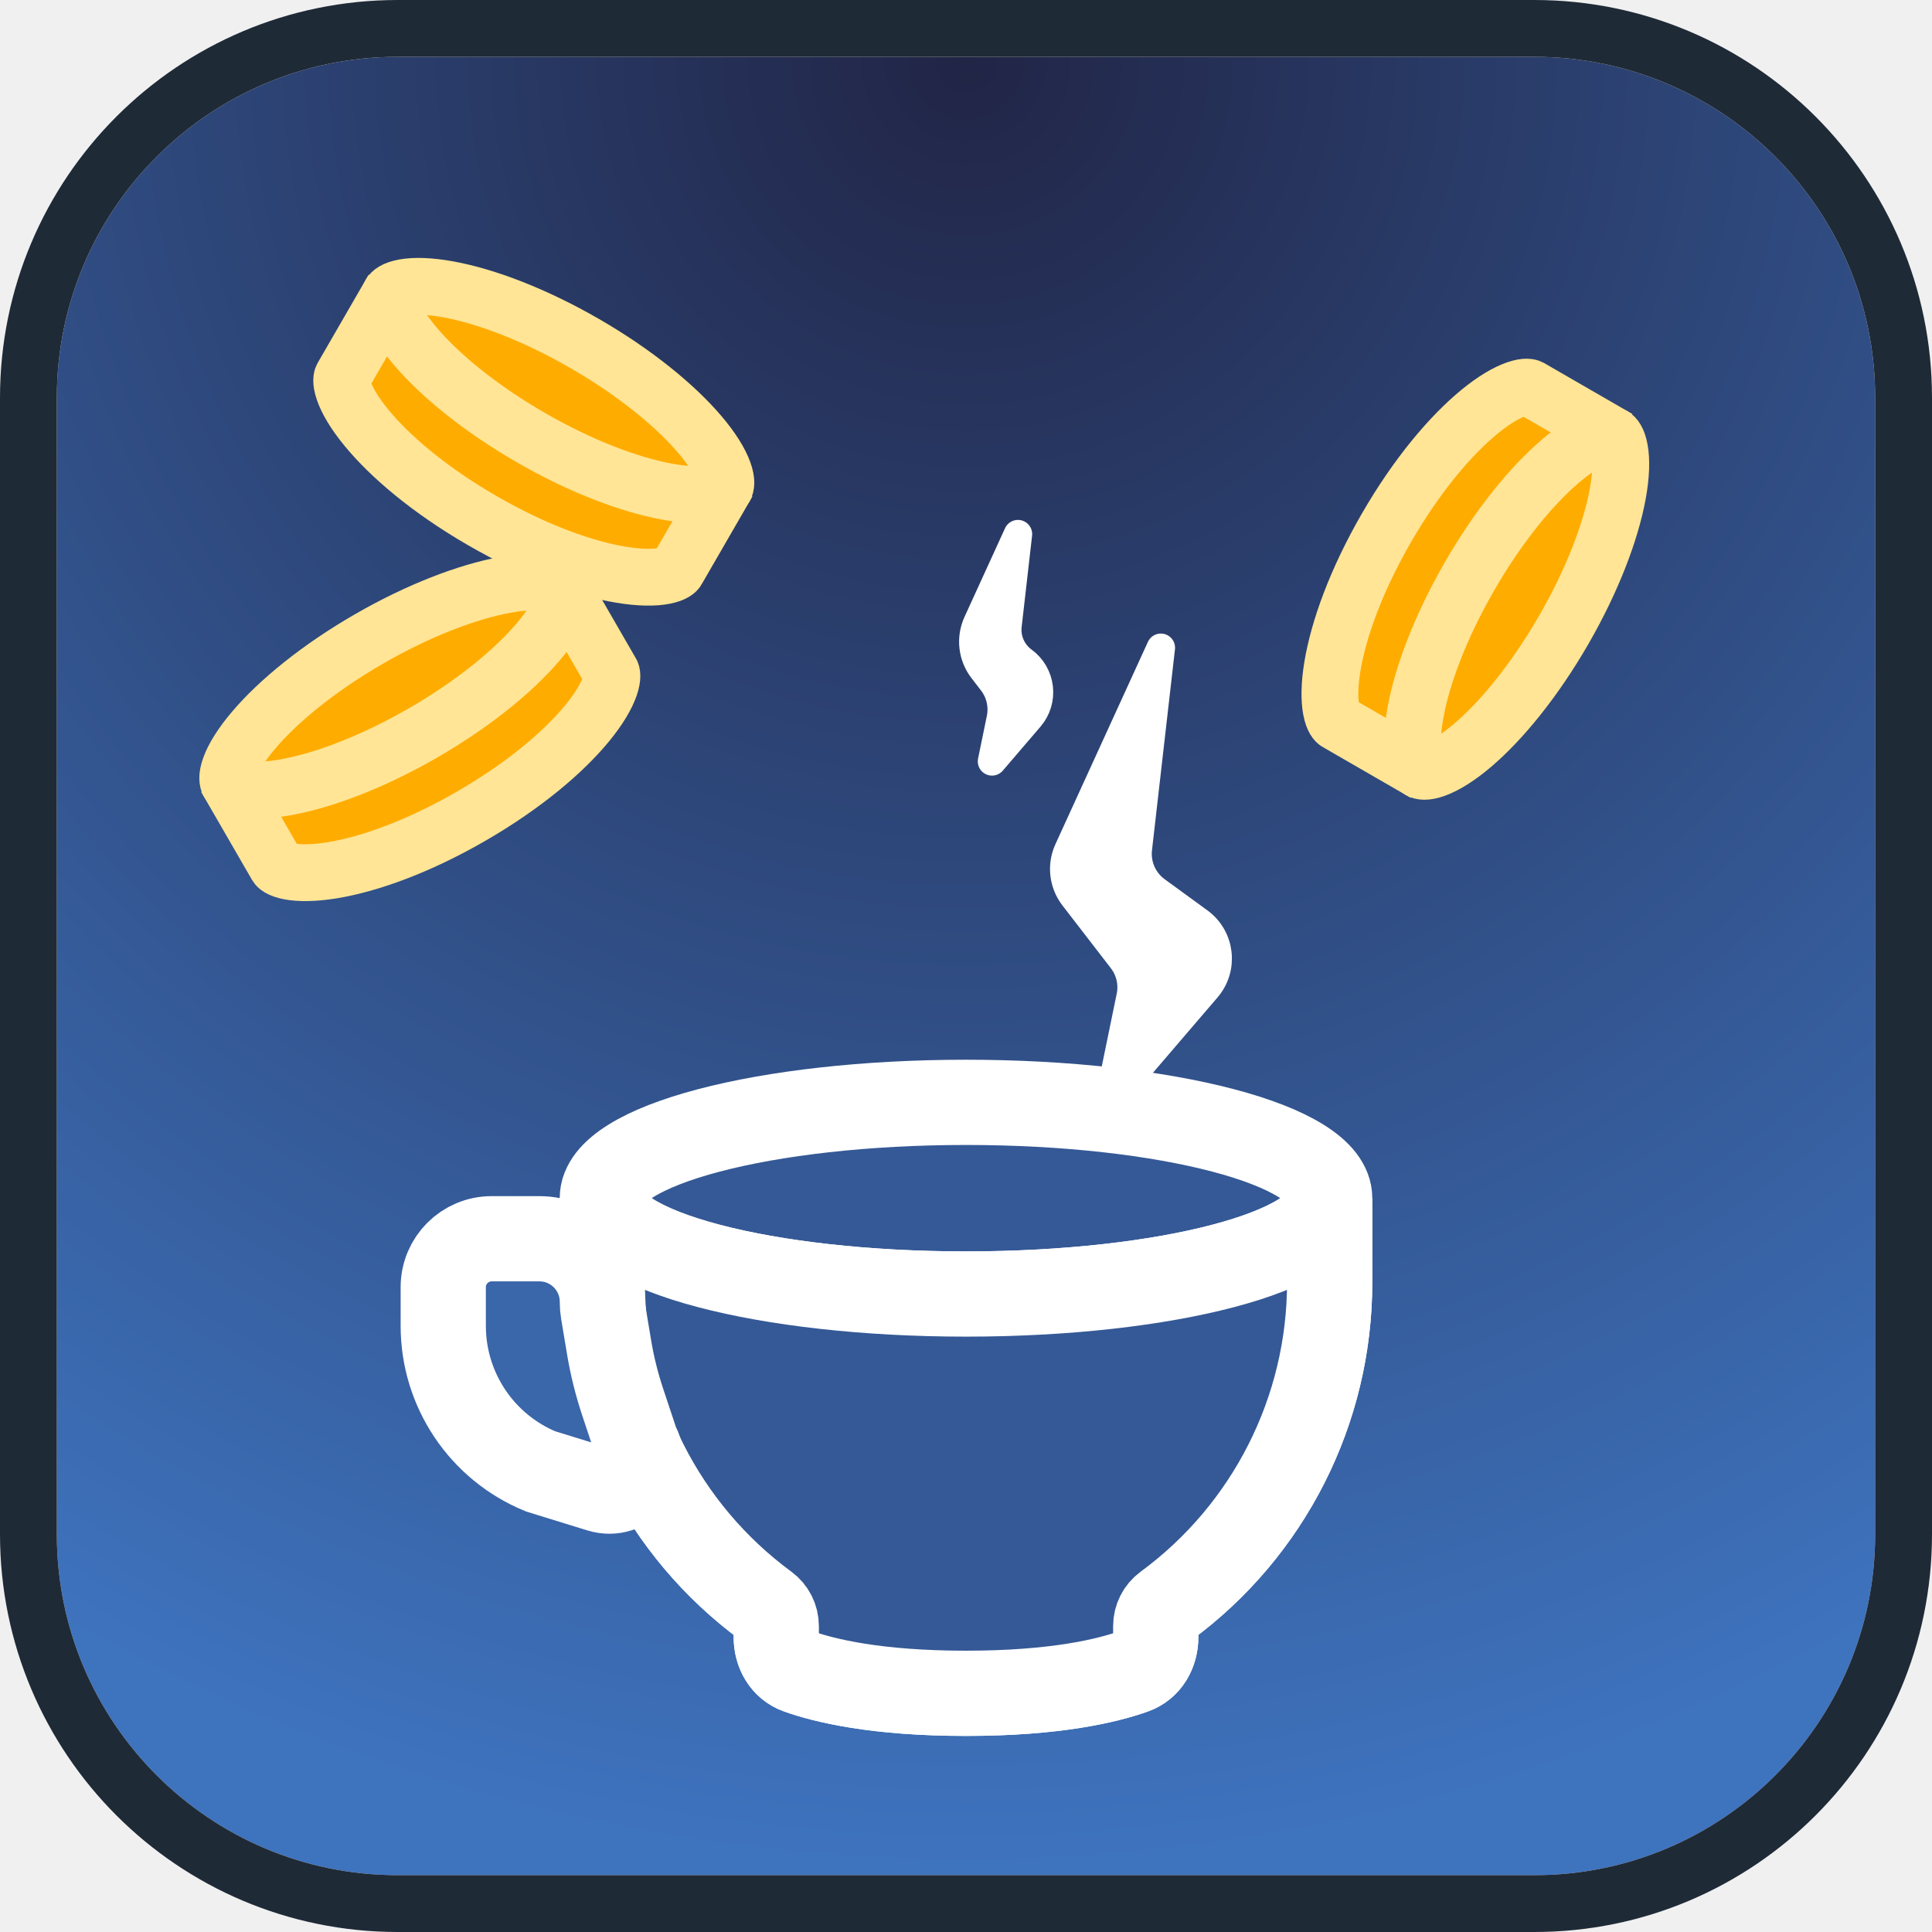
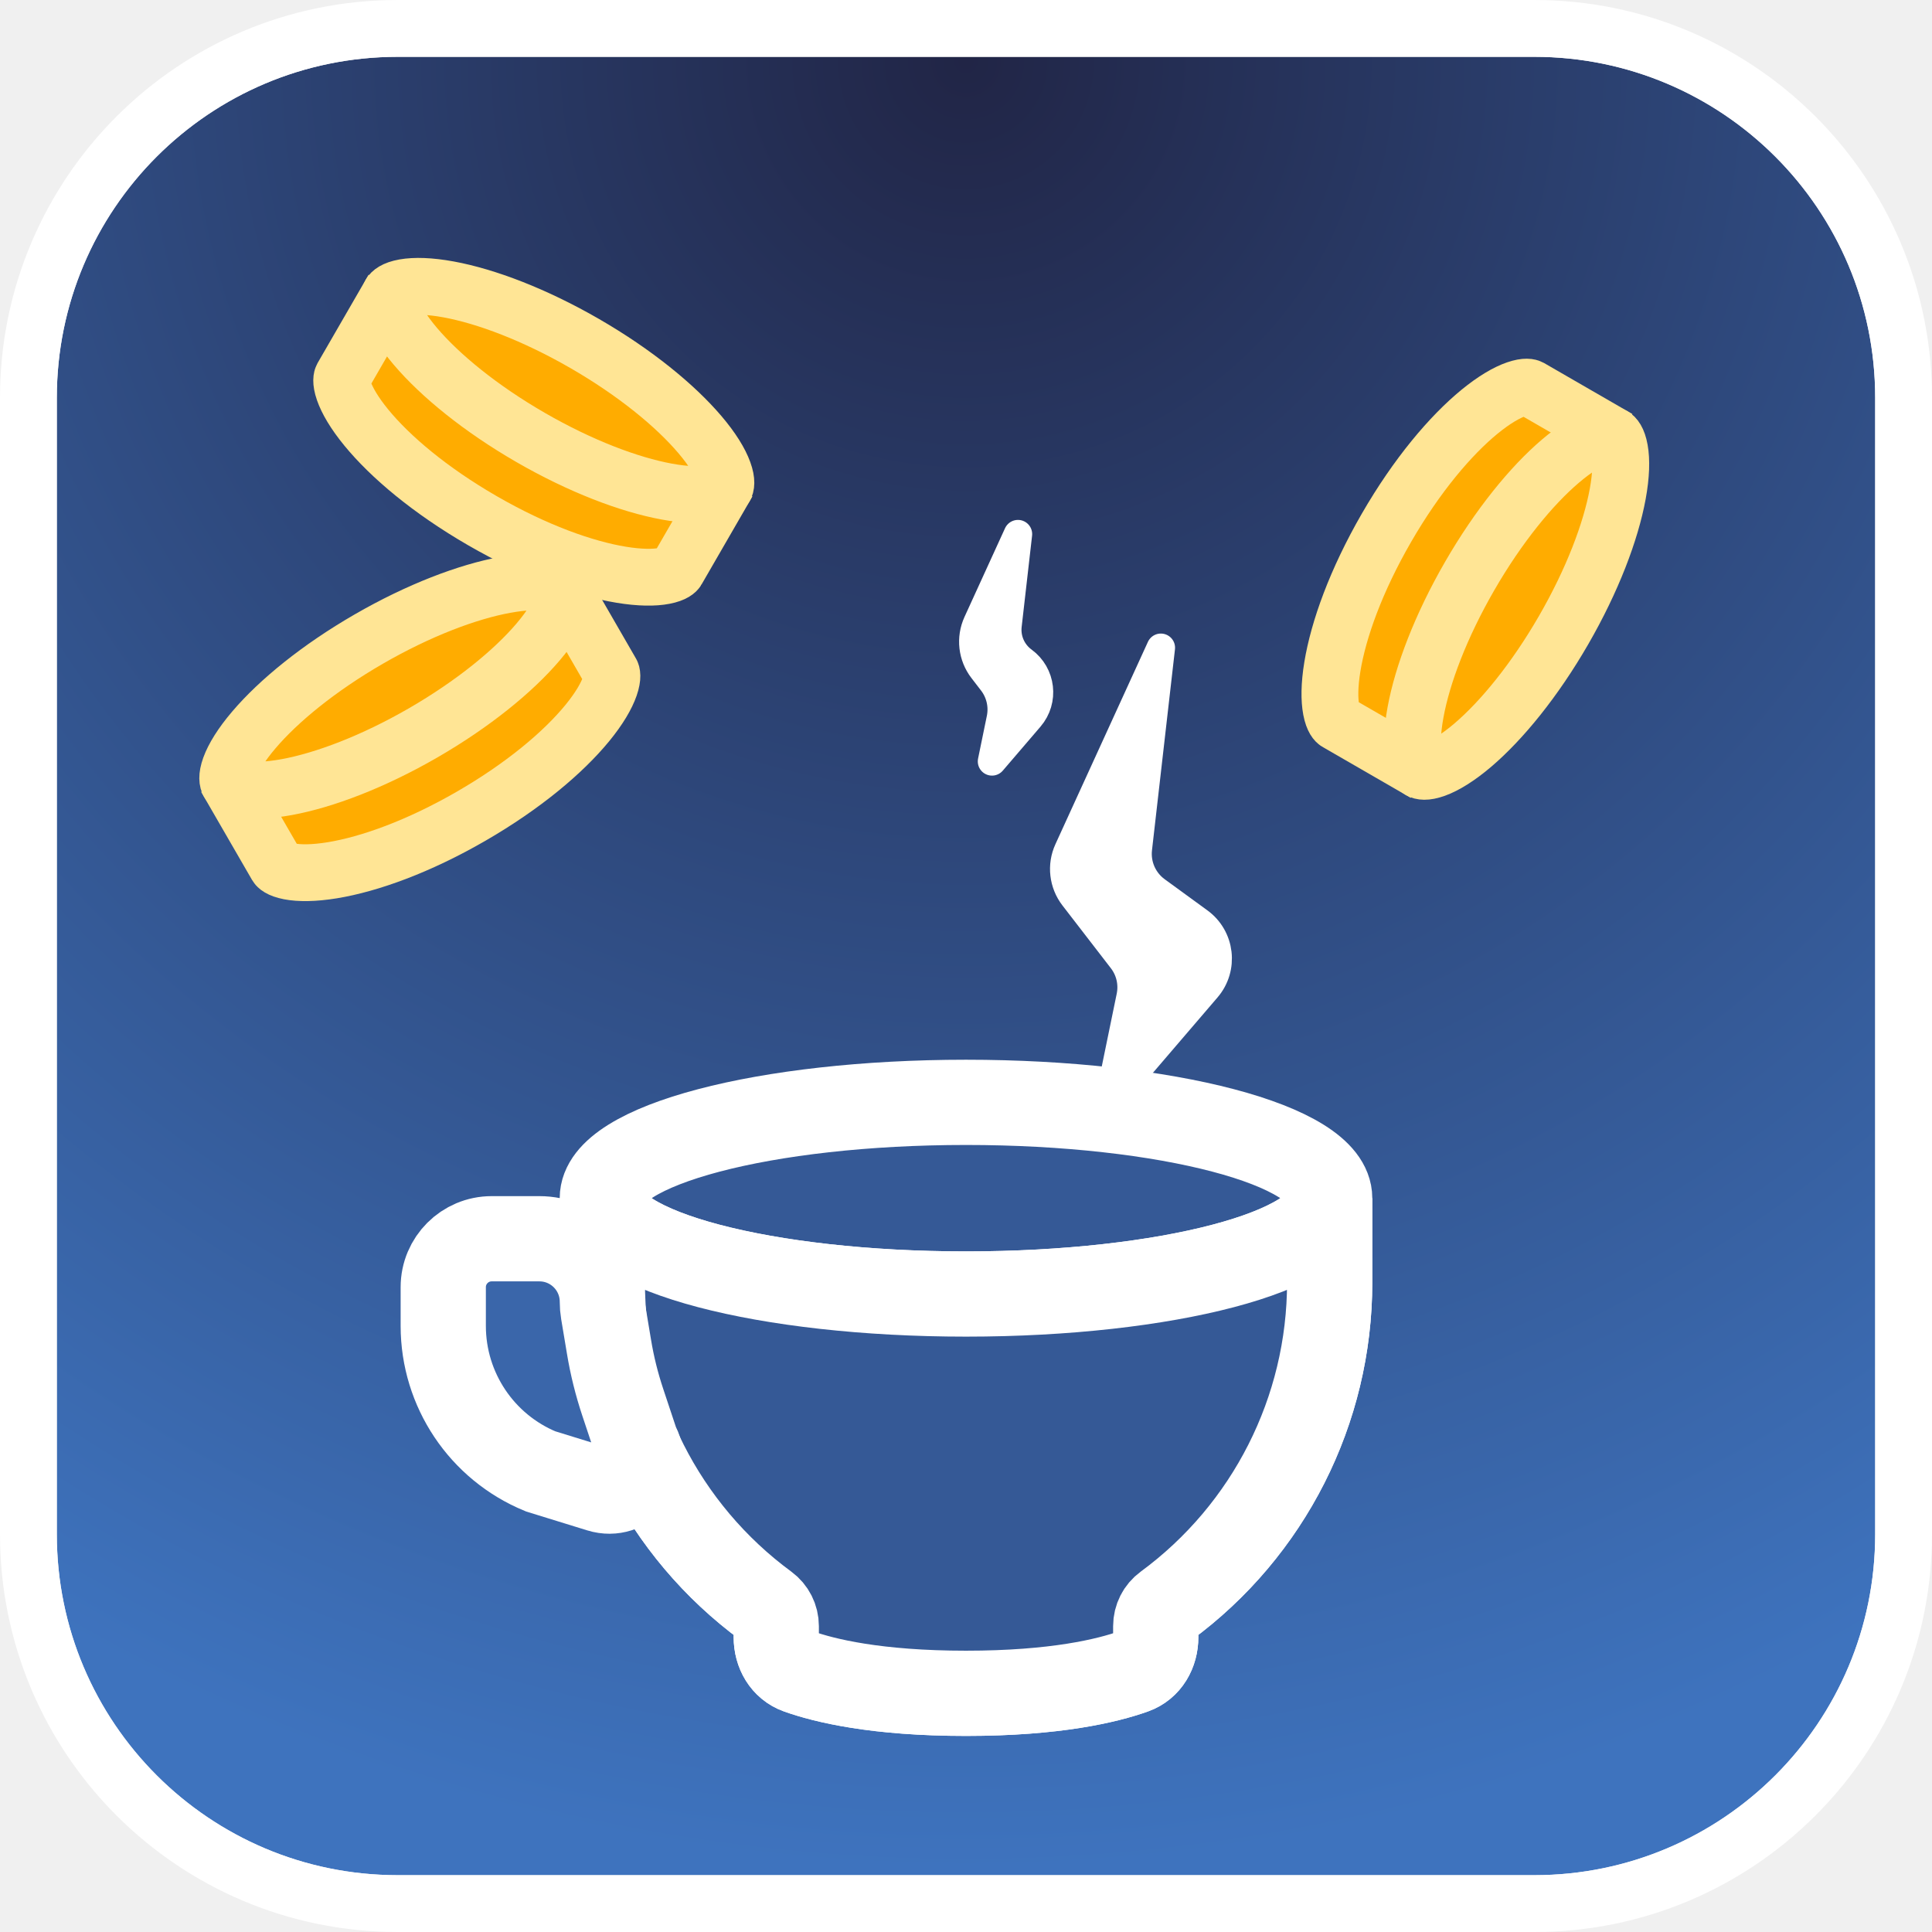
<svg xmlns="http://www.w3.org/2000/svg" width="68" height="68" viewBox="0 0 68 68" fill="none">
  <g clip-path="url(#clip0_52_14850)">
    <rect x="2" y="2" width="64" height="64" rx="12" fill="url(#paint0_radial_52_14850)" />
    <mask id="mask0_52_14850" style="mask-type:luminance" maskUnits="userSpaceOnUse" x="2" y="2" width="64" height="64">
      <path d="M66 2H2V66H66V2Z" fill="white" />
    </mask>
    <g mask="url(#mask0_52_14850)">
      <path fill-rule="evenodd" clip-rule="evenodd" d="M16.643 28.834C20.279 26.736 22.583 23.923 21.792 22.552L20.597 20.482L7.434 28.082L8.628 30.151C9.42 31.523 13.008 30.933 16.643 28.834Z" fill="#FFAC00" />
      <path d="M21.517 23.676C21.523 23.685 21.584 23.808 21.463 24.157C21.346 24.495 21.092 24.936 20.671 25.45C19.834 26.471 18.439 27.656 16.582 28.728C14.726 29.8 13.002 30.416 11.699 30.63C11.044 30.737 10.535 30.737 10.184 30.669C9.821 30.599 9.745 30.485 9.74 30.476L8.447 28.238L20.225 21.438L21.517 23.676Z" fill="#FFAC00" stroke="#FFE595" stroke-width="2" />
      <path d="M19.825 20.744C19.848 20.785 19.903 20.929 19.775 21.284C19.648 21.634 19.376 22.081 18.938 22.597C18.065 23.623 16.649 24.78 14.889 25.797C13.13 26.812 11.419 27.46 10.095 27.703C9.429 27.825 8.905 27.836 8.538 27.771C8.167 27.705 8.07 27.584 8.047 27.544C8.024 27.504 7.968 27.36 8.096 27.005C8.223 26.655 8.495 26.207 8.934 25.692C9.806 24.666 11.222 23.508 12.982 22.492C14.742 21.476 16.452 20.829 17.777 20.586C18.442 20.464 18.966 20.453 19.333 20.518C19.704 20.584 19.802 20.704 19.825 20.744Z" fill="#FFAC00" stroke="#FFE595" stroke-width="2" />
      <path fill-rule="evenodd" clip-rule="evenodd" d="M16.92 18.434C20.555 20.533 24.144 21.122 24.936 19.751L26.13 17.682L12.966 10.082L11.772 12.151C10.98 13.522 13.285 16.335 16.92 18.434Z" fill="#FFAC00" />
      <path d="M23.824 20.075C23.819 20.084 23.743 20.199 23.38 20.269C23.029 20.337 22.52 20.337 21.865 20.229C20.562 20.015 18.838 19.4 16.982 18.328C15.125 17.256 13.73 16.071 12.893 15.049C12.472 14.536 12.218 14.095 12.101 13.757C11.98 13.408 12.041 13.284 12.046 13.275L13.339 11.037L25.117 17.837L23.824 20.075Z" fill="#FFAC00" stroke="#FFE595" stroke-width="2" />
      <path d="M25.517 17.144C25.494 17.184 25.396 17.304 25.025 17.371C24.659 17.436 24.135 17.424 23.469 17.302C22.144 17.059 20.434 16.412 18.674 15.396C16.914 14.38 15.499 13.222 14.626 12.197C14.187 11.681 13.915 11.233 13.789 10.883C13.66 10.528 13.716 10.384 13.739 10.344C13.762 10.304 13.859 10.184 14.231 10.117C14.597 10.052 15.121 10.064 15.787 10.186C17.112 10.429 18.822 11.076 20.582 12.092C22.342 13.108 23.757 14.266 24.63 15.291C25.069 15.807 25.341 16.255 25.467 16.605C25.596 16.96 25.54 17.104 25.517 17.144Z" fill="#FFAC00" stroke="#FFE595" stroke-width="2" />
      <path fill-rule="evenodd" clip-rule="evenodd" d="M48.69 18.519C46.591 22.154 46.001 25.742 47.373 26.534L49.442 27.729L57.042 14.565L54.972 13.371C53.601 12.579 50.788 14.884 48.69 18.519Z" fill="#FFAC00" />
      <path d="M47.049 25.423C47.04 25.418 46.925 25.342 46.855 24.979C46.788 24.628 46.787 24.119 46.895 23.464C47.109 22.16 47.725 20.437 48.797 18.58C49.869 16.723 51.054 15.328 52.075 14.491C52.589 14.071 53.03 13.816 53.367 13.7C53.717 13.579 53.84 13.64 53.849 13.645L56.087 14.937L49.287 26.715L47.049 25.423Z" fill="#FFAC00" stroke="#FFE595" stroke-width="2" />
      <path d="M49.98 27.117C49.94 27.093 49.819 26.996 49.753 26.625C49.688 26.258 49.699 25.735 49.822 25.069C50.064 23.744 50.712 22.034 51.728 20.274C52.744 18.514 53.901 17.098 54.927 16.226C55.443 15.787 55.891 15.515 56.241 15.388C56.595 15.26 56.74 15.316 56.78 15.339C56.82 15.362 56.94 15.459 57.006 15.831C57.072 16.197 57.06 16.721 56.938 17.387C56.695 18.711 56.048 20.422 55.032 22.181C54.016 23.941 52.858 25.357 51.833 26.23C51.317 26.668 50.869 26.94 50.519 27.067C50.164 27.195 50.02 27.14 49.98 27.117Z" fill="#FFAC00" stroke="#FFE595" stroke-width="2" />
      <path d="M37.602 29.921L40.858 22.799L40.049 29.873C39.984 30.445 40.231 31.008 40.696 31.348L42.202 32.446C42.956 32.995 43.081 34.071 42.474 34.78L39.029 38.799L39.795 35.073C39.889 34.617 39.78 34.142 39.495 33.773L37.79 31.563C37.428 31.093 37.355 30.461 37.602 29.921Z" fill="white" stroke="white" stroke-linejoin="round" />
      <path d="M34.402 21.921L35.829 18.799L35.462 22.012C35.406 22.498 35.616 22.977 36.011 23.265C36.652 23.733 36.759 24.647 36.243 25.249L34.915 26.799L35.224 25.295C35.318 24.839 35.208 24.364 34.923 23.996L34.59 23.563C34.227 23.093 34.155 22.461 34.402 21.921Z" fill="white" stroke="white" stroke-linejoin="round" />
      <path d="M21.2 42.172C21.2 44.035 26.931 45.545 34 45.545C41.069 45.545 46.8 44.035 46.8 42.172C46.8 40.309 41.069 38.799 34 38.799C26.931 38.799 21.2 40.309 21.2 42.172Z" fill="#355996" />
      <path d="M21.2 42.172C21.2 44.035 26.931 45.545 34 45.545C41.069 45.545 46.8 44.035 46.8 42.172M21.2 42.172C21.2 40.309 26.931 38.799 34 38.799C41.069 38.799 46.8 40.309 46.8 42.172M21.2 42.172V43.858V45.141C21.2 49.636 23.34 53.862 26.962 56.523C27.188 56.69 27.322 56.954 27.322 57.235V57.623C27.322 58.155 27.595 58.645 28.096 58.824C29.02 59.154 30.849 59.599 34 59.599C37.151 59.599 38.981 59.154 39.904 58.824C40.406 58.645 40.678 58.155 40.678 57.623V57.235C40.678 56.954 40.812 56.69 41.039 56.523C44.661 53.862 46.8 49.636 46.8 45.141V42.172" stroke="white" stroke-width="3" />
      <path d="M34 45.545C26.931 45.545 21.2 44.035 21.2 42.172V43.858V45.142C21.2 49.636 23.34 53.862 26.962 56.524C27.188 56.69 27.322 56.954 27.322 57.235V57.623C27.322 58.155 27.595 58.645 28.096 58.824C29.02 59.154 30.849 59.599 34 59.599C37.151 59.599 38.981 59.154 39.904 58.824C40.406 58.645 40.678 58.155 40.678 57.623V57.235C40.678 56.954 40.812 56.69 41.039 56.524C44.661 53.862 46.8 49.636 46.8 45.142V42.172C46.8 44.035 41.069 45.545 34 45.545Z" fill="#355996" stroke="white" stroke-width="3" />
      <path d="M17.305 43.6H18.984C20.208 43.6 21.201 44.592 21.201 45.816C21.201 45.938 21.211 46.06 21.231 46.181L21.436 47.409C21.545 48.068 21.707 48.718 21.918 49.352L22.375 50.725C22.392 50.775 22.412 50.823 22.436 50.87C22.874 51.746 22.048 52.72 21.112 52.431L19.029 51.788C16.955 50.934 15.601 48.912 15.601 46.668V45.304C15.601 44.363 16.364 43.6 17.305 43.6Z" fill="#3A66AA" stroke="white" stroke-width="3" />
    </g>
  </g>
-   <rect x="1" y="1" width="66" height="66" rx="13" stroke="#1F2A37" stroke-width="2" />
+   <rect x="1" y="1" width="66" height="66" rx="13" stroke="#FFFFFF" stroke-width="2" />
  <defs>
    <radialGradient id="paint0_radial_52_14850" cx="0" cy="0" r="1" gradientUnits="userSpaceOnUse" gradientTransform="translate(34 2) rotate(90) scale(64)">
      <stop stop-color="#212546" />
      <stop offset="1" stop-color="#3E73BE" />
    </radialGradient>
    <clipPath id="clip0_52_14850">
      <rect x="2" y="2" width="64" height="64" rx="12" fill="white" />
    </clipPath>
  </defs>
</svg>
